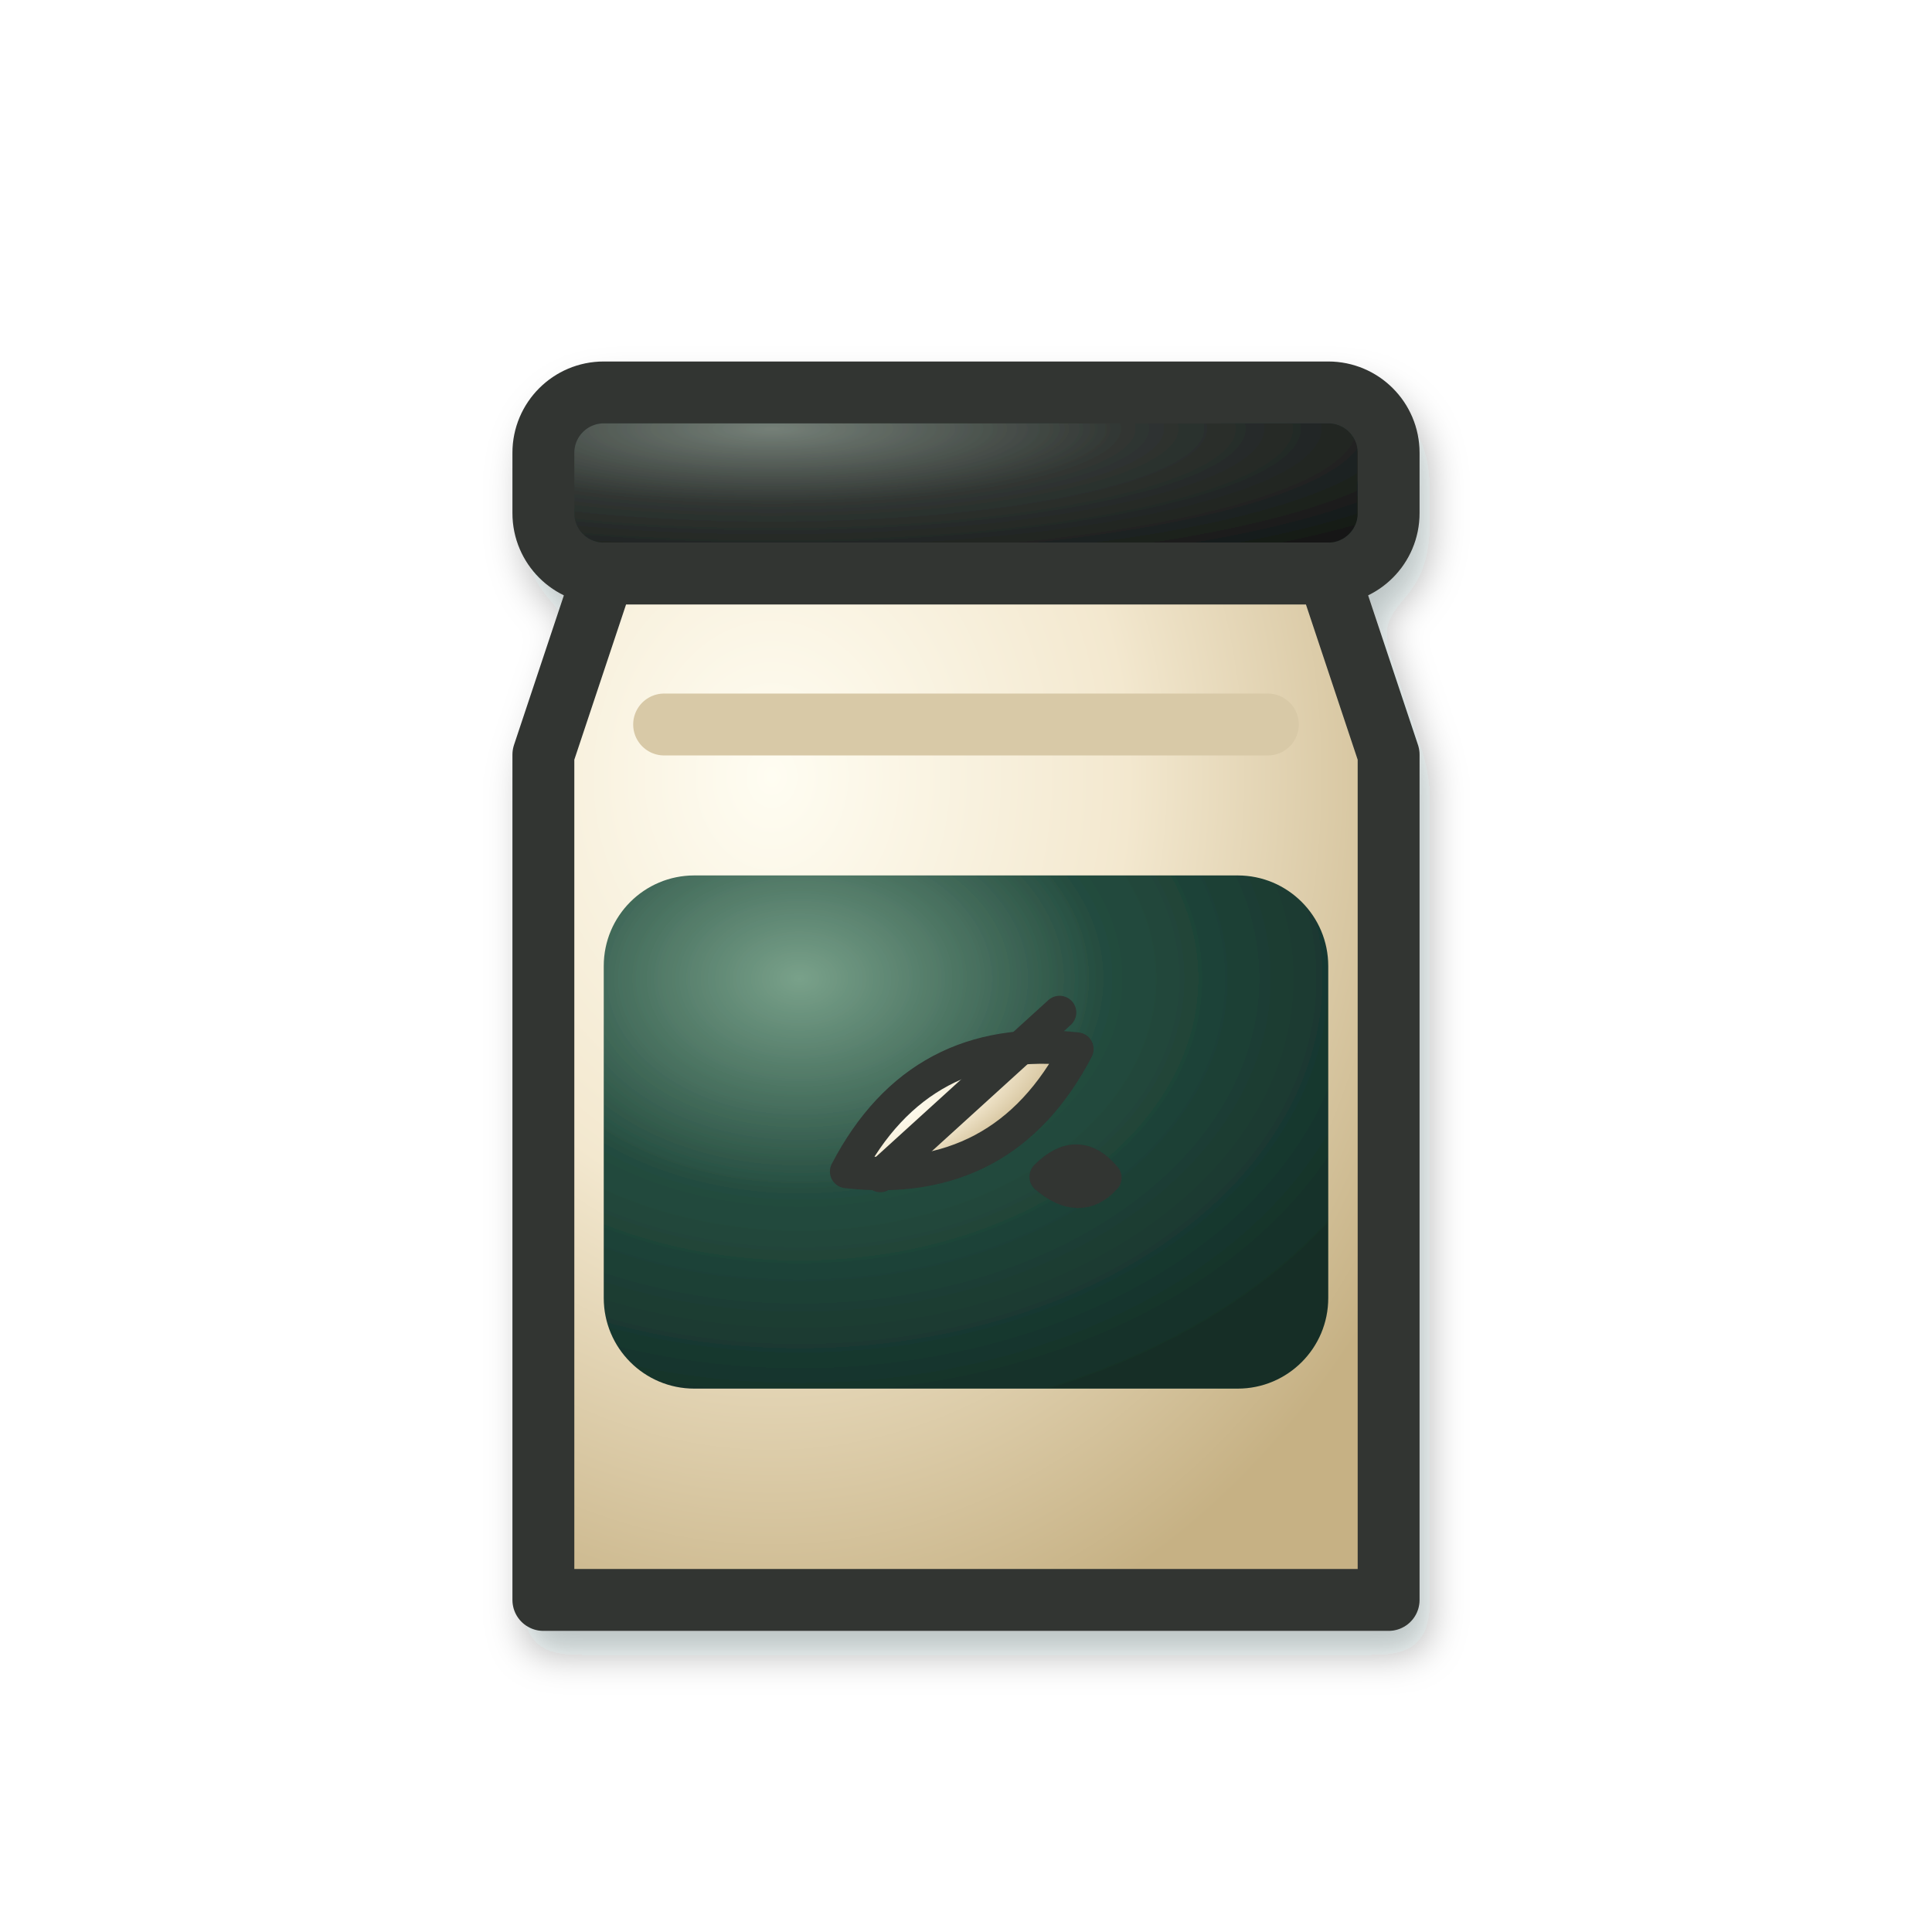
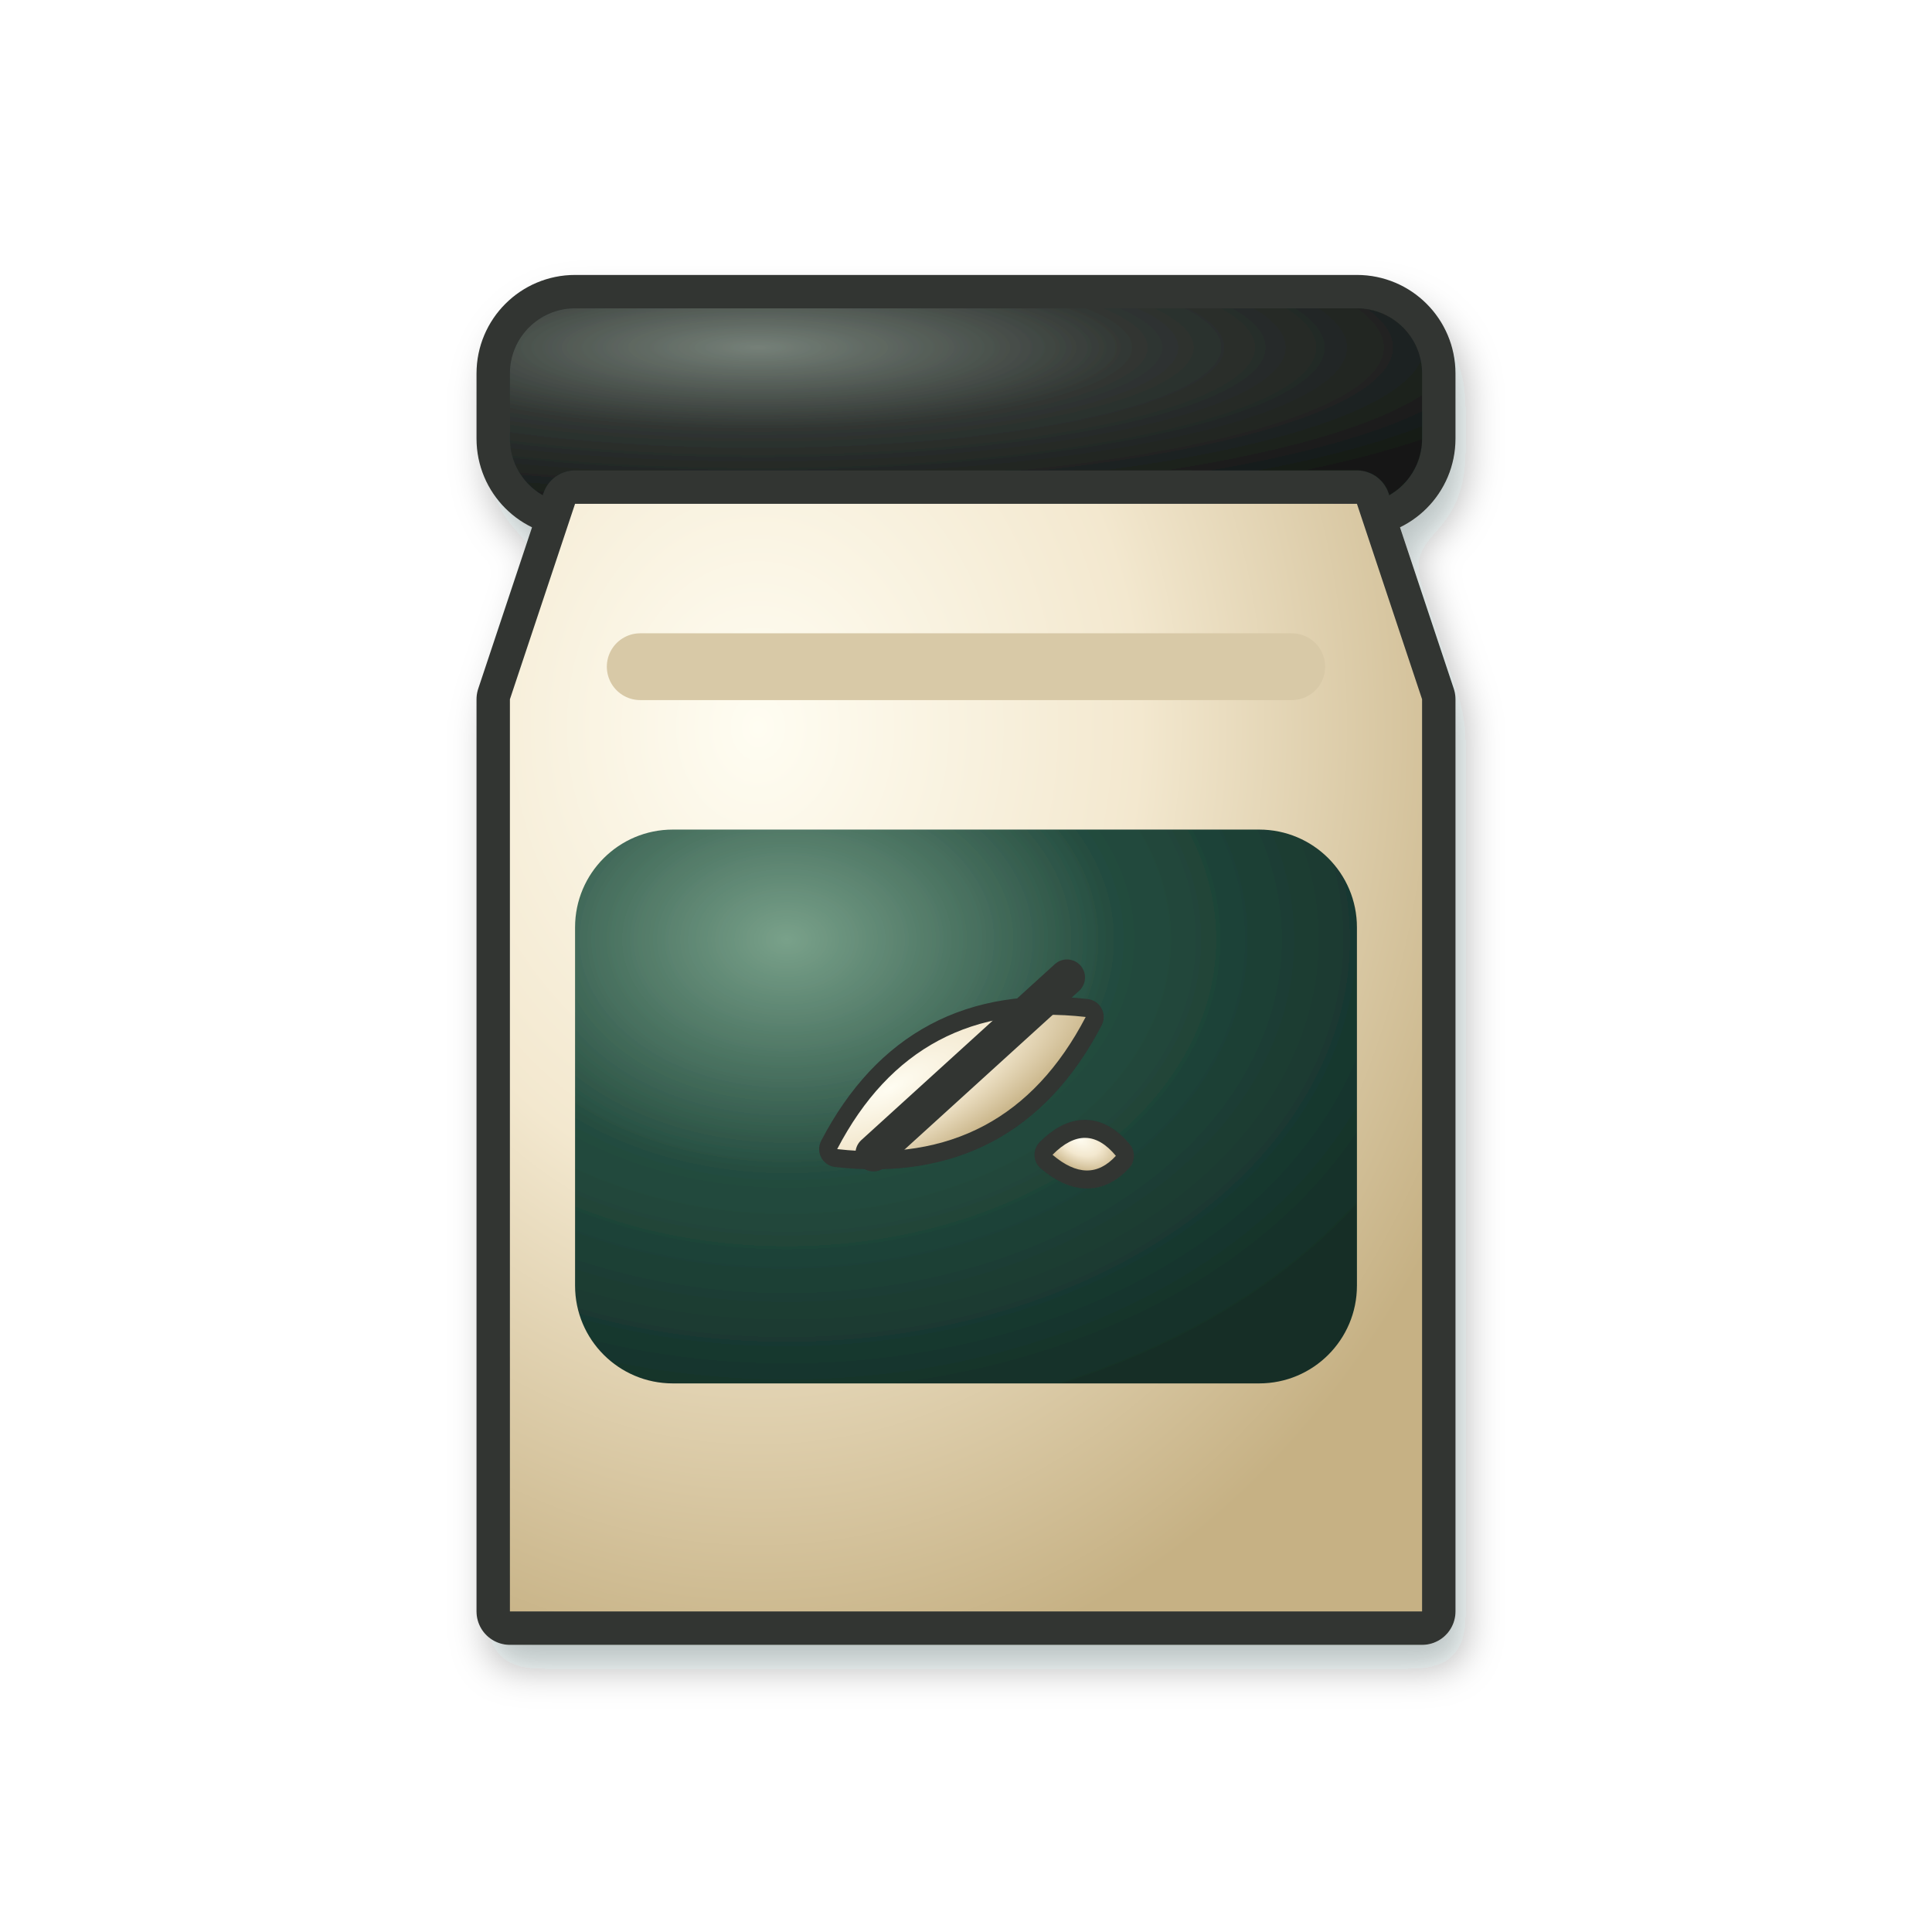
- <svg xmlns="http://www.w3.org/2000/svg" viewBox="0 0 64 64" width="64" height="64" role="img" aria-labelledby="t">
-   <style>.ink-s{stroke:#303532}.ink-f{fill:#303532}.paper-s{stroke:#F3E8CF}.paper-f{fill:#F3E8CF}@media(prefers-color-scheme:dark){.ink-s{stroke:#F3E8CF}.ink-f{fill:#F3E8CF}.paper-s{stroke:#303532}.paper-f{fill:#303532}}</style>
+ <svg xmlns="http://www.w3.org/2000/svg" viewBox="0 0 64 64" role="img" aria-labelledby="spice-zaatar-title" data-aisle="Spices &amp; Seasoning" data-render-style="dimensional">
  <defs>
-     <filter id="spice-zaatar-depth" x="-18%" y="-18%" width="136%" height="140%" color-interpolation-filters="sRGB">
-       <feDropShadow dx="0.35" dy="0.8" stdDeviation="0.6" flood-color="#111815" flood-opacity="0.27" />
-     </filter>
+     <radialGradient id="spice-zaatar-green" cx="27%" cy="20%" r="88%">
+       <stop offset="0" stop-color="#79A18A" />
+       <stop offset="0.48" stop-color="#244C3F" />
+       <stop offset="1" stop-color="#142F28" />
+     </radialGradient>
+     <radialGradient id="spice-zaatar-green2" cx="27%" cy="20%" r="88%">
+       <stop offset="0" stop-color="#BCD099" />
+       <stop offset="0.48" stop-color="#6F8B61" />
+       <stop offset="1" stop-color="#405538" />
+     </radialGradient>
+     <radialGradient id="spice-zaatar-clay" cx="27%" cy="20%" r="88%">
+       <stop offset="0" stop-color="#F1A176" />
+       <stop offset="0.48" stop-color="#C66B3D" />
+       <stop offset="1" stop-color="#813A26" />
+     </radialGradient>
+     <radialGradient id="spice-zaatar-clay2" cx="27%" cy="20%" r="88%">
+       <stop offset="0" stop-color="#F6C79F" />
+       <stop offset="0.48" stop-color="#DF9A68" />
+       <stop offset="1" stop-color="#A85C3B" />
+     </radialGradient>
    <radialGradient id="spice-zaatar-charcoal" cx="27%" cy="20%" r="88%">
      <stop offset="0" stop-color="#758078" />
      <stop offset="0.48" stop-color="#303532" />
      <stop offset="1" stop-color="#151917" />
    </radialGradient>
    <radialGradient id="spice-zaatar-cream" cx="27%" cy="20%" r="88%">
      <stop offset="0" stop-color="#FFFDF2" />
      <stop offset="0.48" stop-color="#F3E8CF" />
      <stop offset="1" stop-color="#C6B184" />
    </radialGradient>
-     <radialGradient id="spice-zaatar-green" cx="27%" cy="20%" r="88%">
-       <stop offset="0" stop-color="#79A18A" />
-       <stop offset="0.48" stop-color="#244C3F" />
-       <stop offset="1" stop-color="#142F28" />
+     <radialGradient id="spice-zaatar-cream2" cx="27%" cy="20%" r="88%">
+       <stop offset="0" stop-color="#F4E8CB" />
+       <stop offset="0.48" stop-color="#D8C9A7" />
+       <stop offset="1" stop-color="#A8956C" />
    </radialGradient>
+     <radialGradient id="spice-zaatar-gold" cx="27%" cy="20%" r="88%">
+       <stop offset="0" stop-color="#F8D878" />
+       <stop offset="0.48" stop-color="#D8A94F" />
+       <stop offset="1" stop-color="#98651F" />
+     </radialGradient>
+     <radialGradient id="spice-zaatar-red" cx="27%" cy="20%" r="88%">
+       <stop offset="0" stop-color="#DC8066" />
+       <stop offset="0.48" stop-color="#9E4938" />
+       <stop offset="1" stop-color="#5E2824" />
+     </radialGradient>
+     <filter id="spice-zaatar-depth" x="-18%" y="-18%" width="136%" height="140%" color-interpolation-filters="sRGB">
+       <feDropShadow dx="0.35" dy="0.8" stdDeviation="0.6" flood-color="#111815" flood-opacity="0.27" />
+     </filter>
  </defs>
-   <g class="ink-s" stroke-width="2.05" stroke-linecap="round" stroke-linejoin="round" filter="url(#spice-zaatar-depth)">
-     <rect x="18" y="13" width="28" height="6" rx="2" fill="url(#spice-zaatar-charcoal)" data-tone="charcoal" />
-     <path d="M20 19H44L46 25V53H18V25Z" fill="url(#spice-zaatar-cream)" data-tone="cream" />
-     <rect x="20" y="29" width="24" height="17" rx="3" fill="url(#spice-zaatar-green)" data-tone="green" stroke="none" />
-     <g transform="translate(0 6) scale(.54) translate(27 21)">
-       <path d="M24 36Q32 30.51 40 36Q32 41.49 24 36Z" fill="url(#spice-zaatar-cream)" data-tone="cream" transform="rotate(-28 32 36)" />
-       <path d="M27 40L38 30" fill="none" />
-       <path d="M37.46 40.98Q38.16 38.32 40.61 39.23Q40.12 41.47 37.46 40.98Z" fill="url(#spice-zaatar-cream)" data-tone="cream" transform="rotate(30 39 40)" />
+   <style>
+     .food-icon { color-scheme: light dark; }
+     @media (prefers-color-scheme: dark) {
+       .food-icon { stroke: #F3E8CF; }
+ 
+       .food-icon [data-tone="charcoal"] { fill: url(#spice-zaatar-cream); }
+       .food-icon [data-tone="cream"] { fill: url(#spice-zaatar-charcoal); }
+       .food-icon [fill="#303532"] { fill: #F3E8CF; }
+       .food-icon [fill="#F3E8CF"] { fill: #303532; }
+       .food-icon [stroke="#303532"] { stroke: #F3E8CF; }
+       .food-icon [stroke="#F3E8CF"] { stroke: #303532; }
+     }
+   </style>
+   <g class="food-icon" stroke="#303532" stroke-width="2.05" stroke-linecap="round" stroke-linejoin="round" paint-order="stroke fill" filter="url(#spice-zaatar-depth)">
+     <g class="optical-alignment" transform="translate(32 32) scale(1.07918) translate(-32 -33.1875)">
+       <rect x="18" y="13" width="28" height="6" rx="2" fill="url(#spice-zaatar-charcoal)" data-tone="charcoal" />
+       <path d="M20 19H44L46 25V53H18V25Z" fill="url(#spice-zaatar-cream)" data-tone="cream" />
+       <rect x="20" y="29" width="24" height="17" rx="3" fill="url(#spice-zaatar-green)" data-tone="green" stroke="none" />
+       <g transform="translate(0 6) scale(.54) translate(27 21)">
+         <path d="M24 36Q32 30.51 40 36Q32 41.49 24 36Z" fill="url(#spice-zaatar-cream)" data-tone="cream" transform="rotate(-28 32 36)" />
+         <path d="M27 40L38 30" fill="none" />
+         <path d="M37.46 40.98Q38.16 38.32 40.61 39.23Q40.12 41.47 37.46 40.98Z" fill="url(#spice-zaatar-cream)" data-tone="cream" transform="rotate(30 39 40)" />
+       </g>
+       <path d="M22 24L42 24" fill="none" stroke="#D8C9A7" />
    </g>
-     <path d="M22 24L42 24" fill="none" stroke="#D8C9A7" />
  </g>
</svg>
